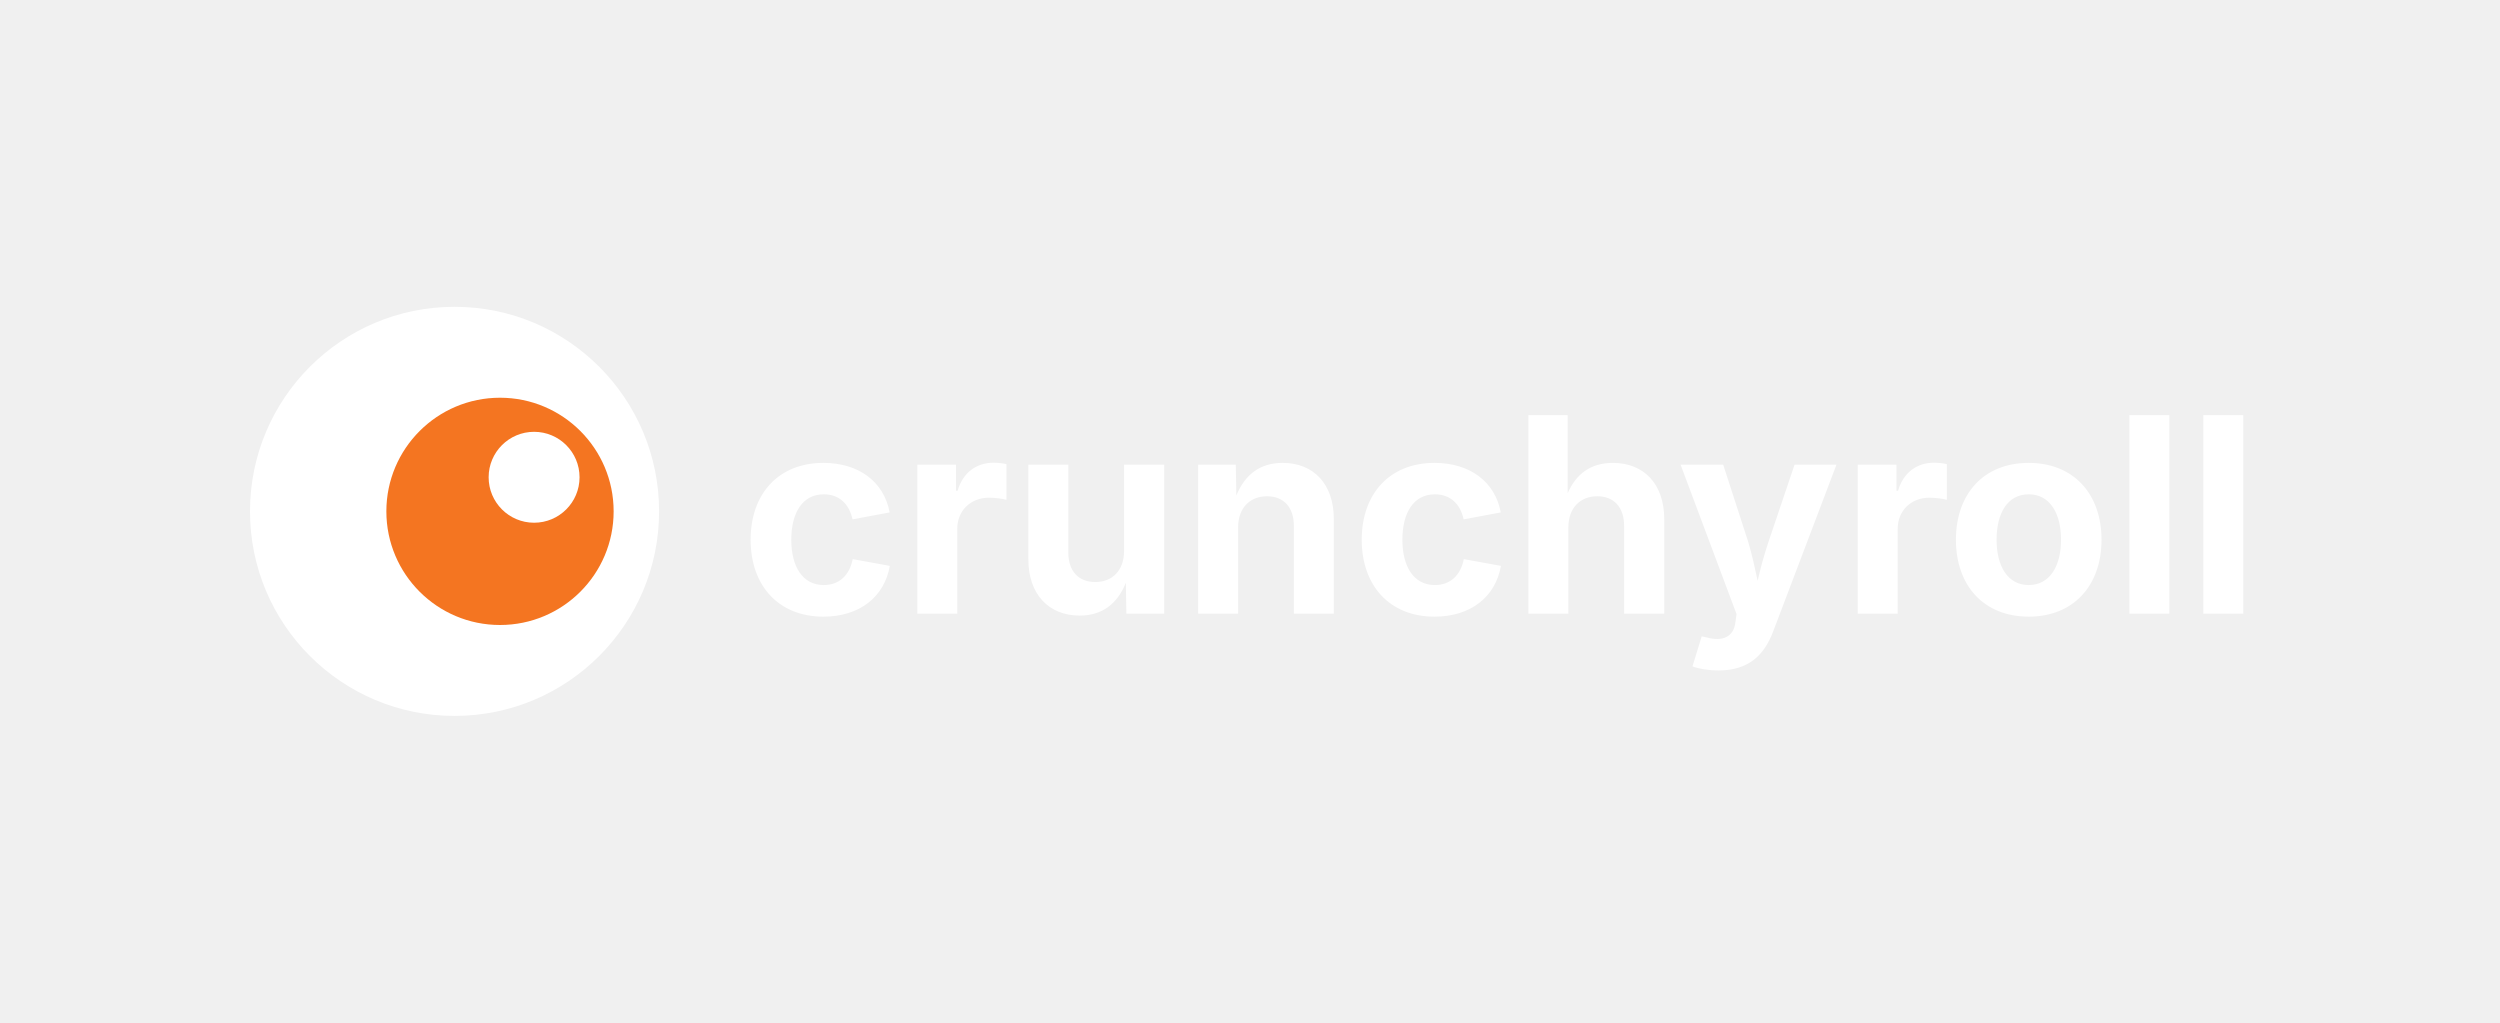
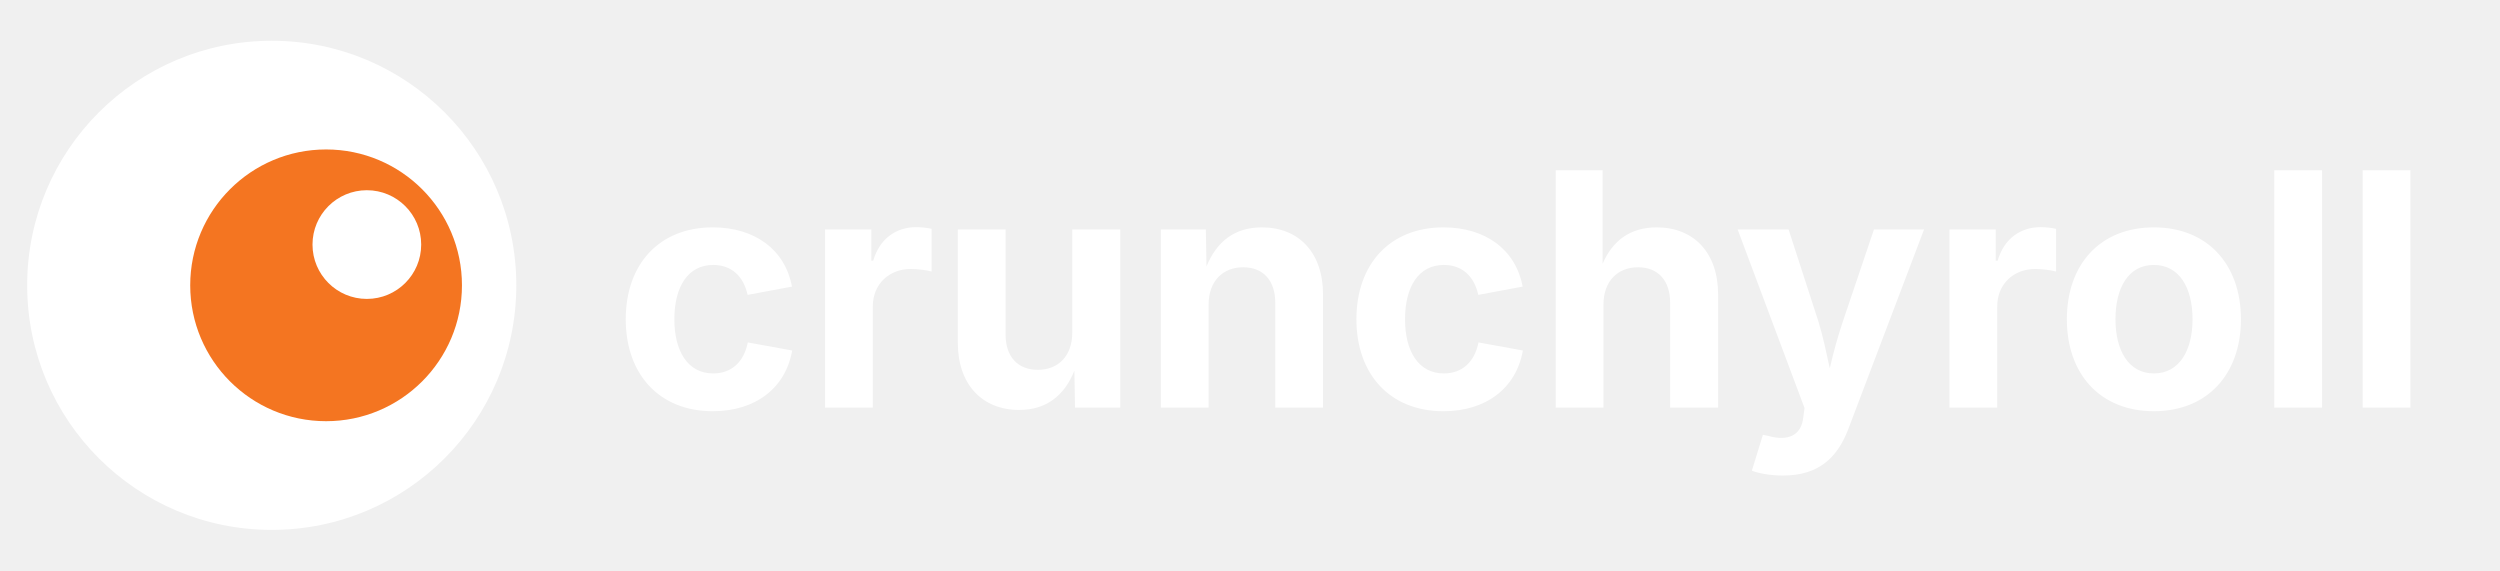
- <svg xmlns="http://www.w3.org/2000/svg" viewBox="0 0 220 90">
+ <svg xmlns="http://www.w3.org/2000/svg" viewBox="20 24 184 42">
  <circle cx="40" cy="45" r="18" fill="#FFFFFF" />
  <circle cx="44" cy="45" r="10" fill="#F47521" />
  <circle cx="47" cy="42" r="4" fill="#FFFFFF" />
  <text x="132" y="54" text-anchor="middle" font-family="Inter, sans-serif" font-weight="700" font-size="24" fill="#FFFFFF">crunchyroll</text>
</svg>
